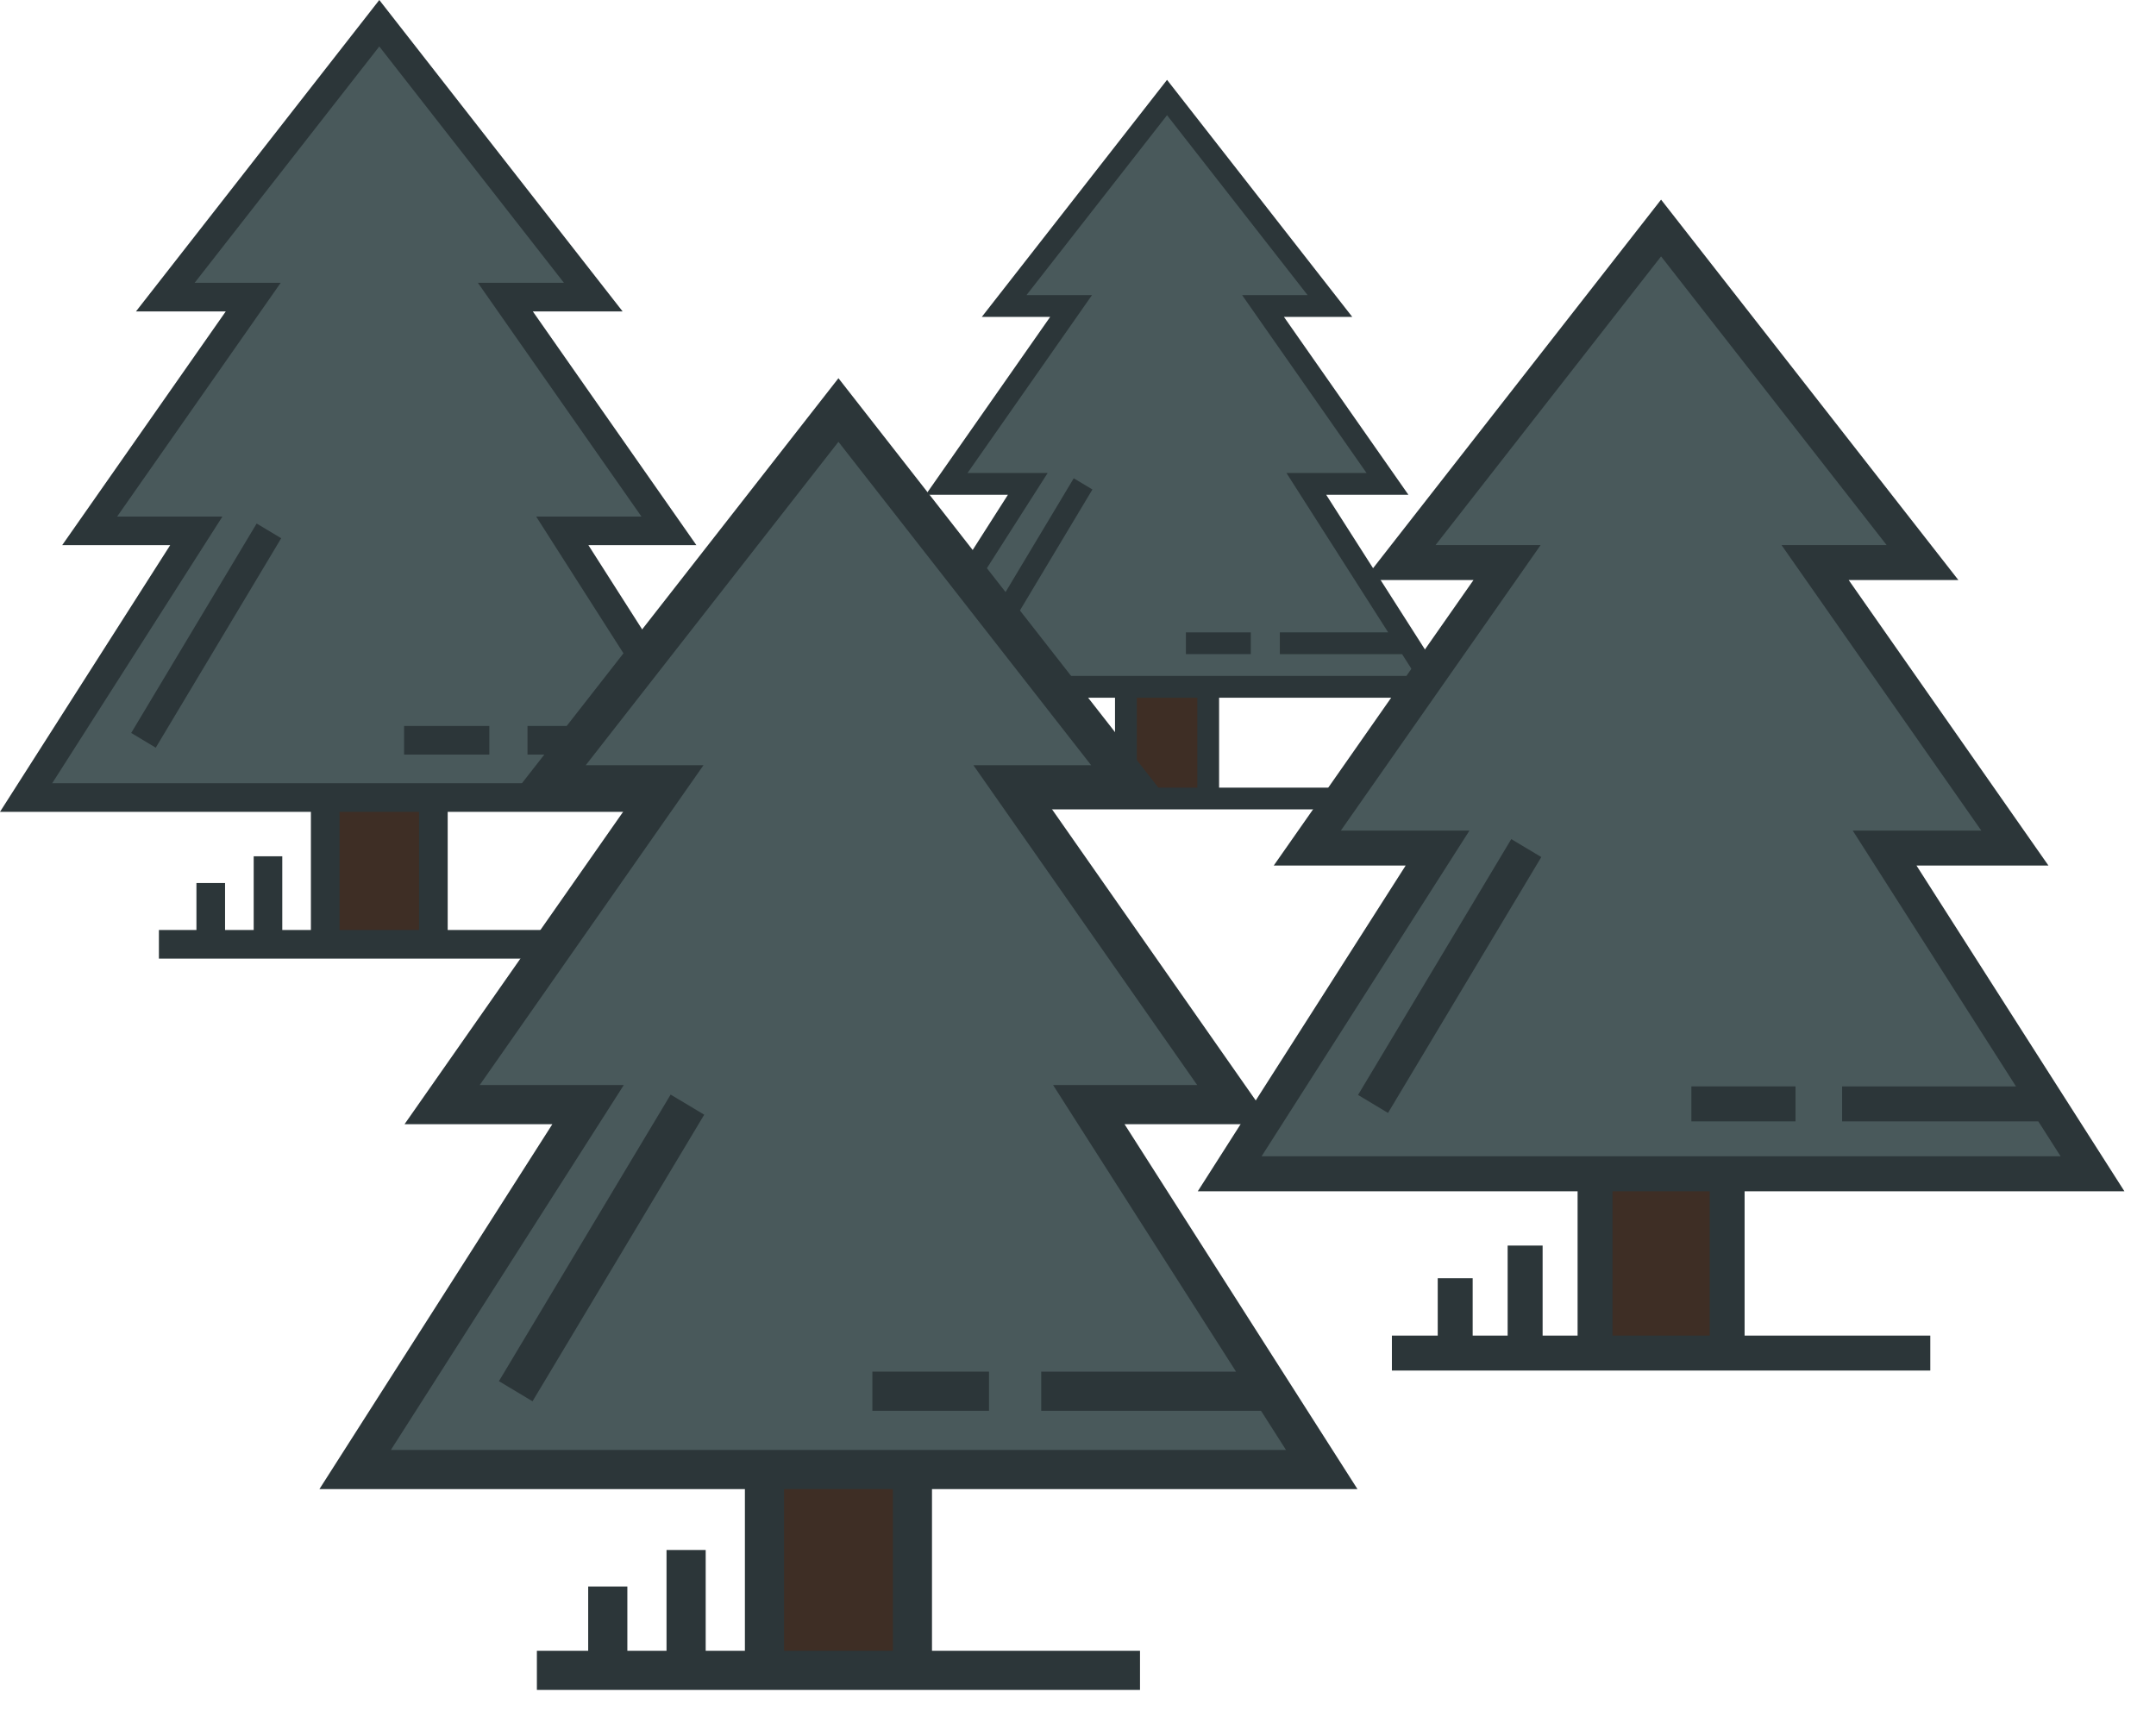
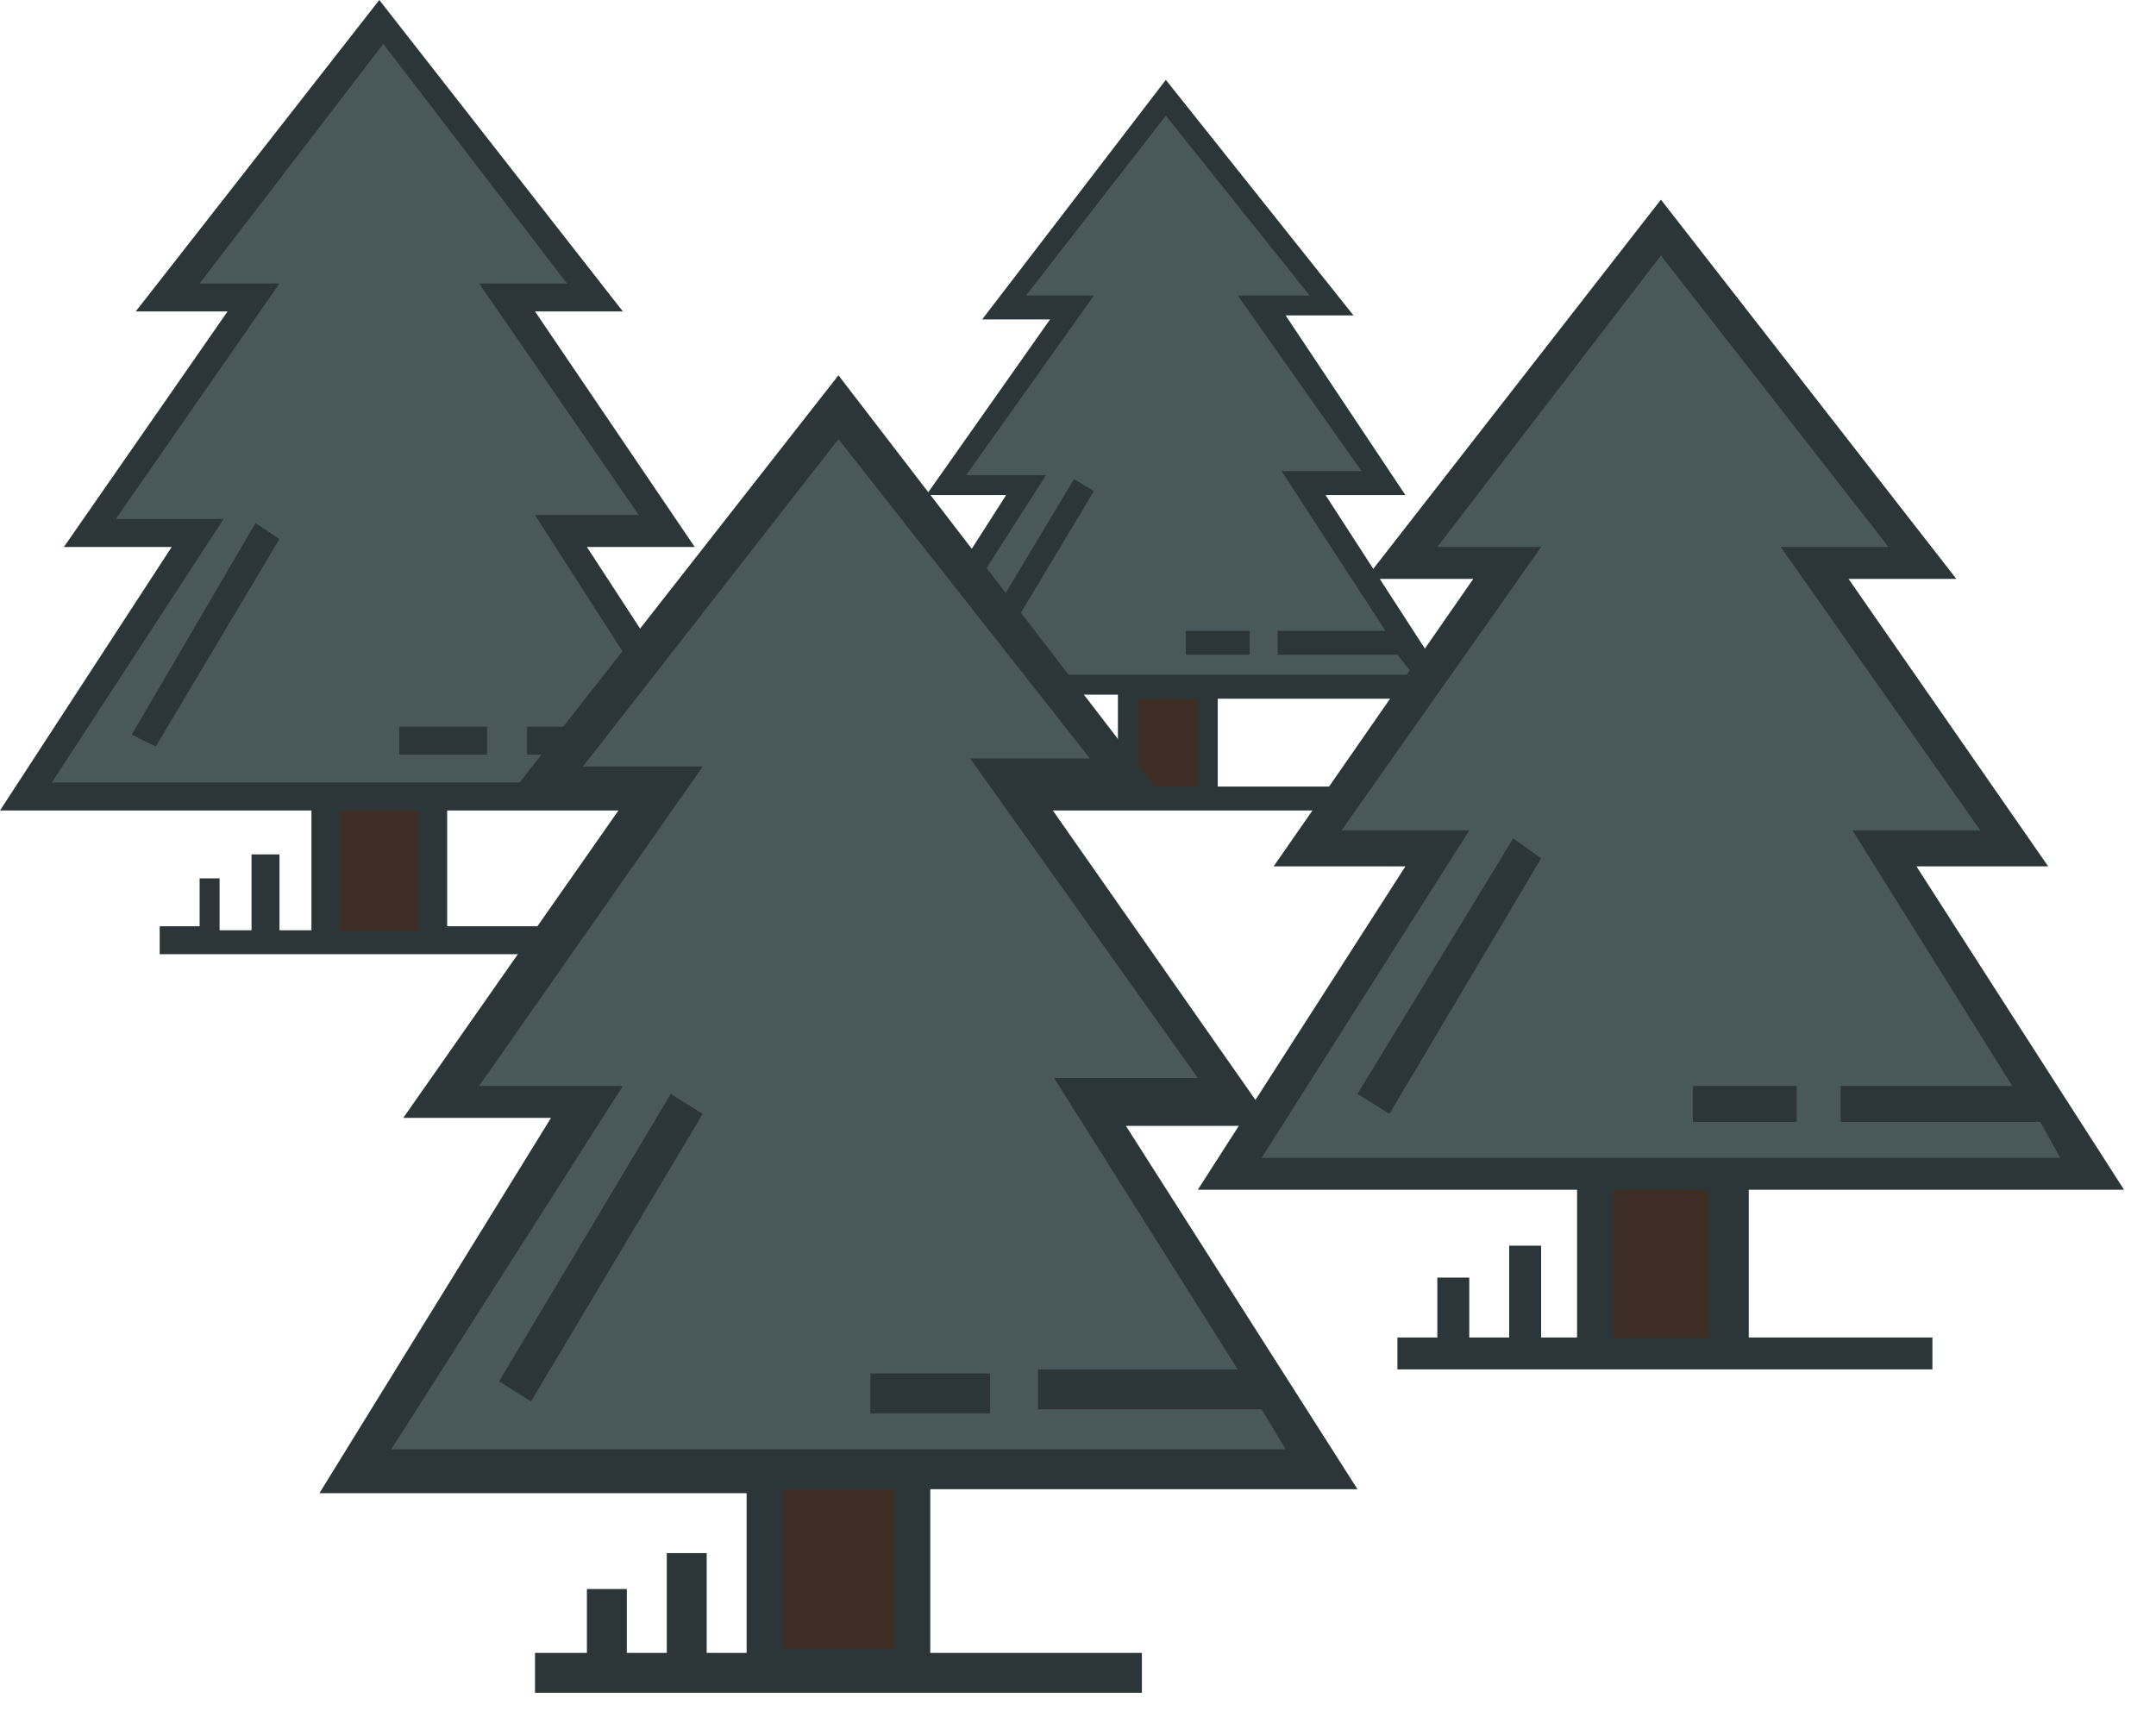
- <svg xmlns="http://www.w3.org/2000/svg" width="54" height="43" viewBox="0 0 54 43" fill="none">
-   <path d="M18.346 19.975L14.083 13.296H16.754L12.658 7.442H14.86L9.5 0.582L4.14 7.442H6.342L2.246 13.296H4.917L0.654 19.975H18.346Z" fill="#49595B" />
-   <path d="M10.854 19.975H8.146V23.651H10.854V19.975Z" fill="#3E2E25" />
-   <path d="M3.286 18.358L3.901 18.727L7.043 13.481L6.428 13.113L3.286 18.358Z" fill="#2C3639" />
-   <path d="M11.213 20.334H19L14.737 13.654H17.442L13.346 7.801H15.595L9.5 0L3.405 7.801H5.654L1.558 13.654H4.263L0 20.334H7.787V23.293H7.07V21.448H6.354V23.293H5.637V22.117H4.92V23.293H3.98V24.01H7.787H11.213H15.02V23.293H11.213V20.334ZM1.308 19.617L5.571 12.938H2.934L7.03 7.084H4.875L9.5 1.164L14.125 7.084H11.97L16.066 12.938H13.429L16.777 18.183H13.212V18.9H17.234L17.692 19.617H11.213H7.787H1.308ZM8.504 23.293V20.334H10.496V23.293H8.504Z" fill="#2C3639" />
-   <path d="M12.256 18.183H10.121V18.9H12.256V18.183Z" fill="#2C3639" />
-   <path d="M35.963 17.203L32.718 12.119H34.751L31.634 7.664H33.31L29.23 2.443L25.151 7.664H26.827L23.709 12.119H25.742L22.498 17.203H35.963Z" fill="#49595B" />
-   <path d="M30.261 17.203H28.2V20.001H30.261V17.203Z" fill="#3E2E25" />
-   <path d="M24.501 15.972L24.969 16.252L27.361 12.26L26.893 11.98L24.501 15.972Z" fill="#2C3639" />
-   <path d="M30.534 17.476H36.461L33.216 12.392H35.275L32.158 7.937H33.869L29.23 2L24.591 7.937H26.303L23.186 12.392H25.245L22 17.476H27.927V19.728H27.381V18.323H26.836V19.728H26.29V18.833H25.744V19.728H25.029V20.273H27.927H30.534H33.431V19.728H30.534V17.476ZM22.995 16.93L26.24 11.847H24.233L27.351 7.391H25.71L29.23 2.886L32.75 7.391H31.11L34.227 11.847H32.221L34.769 15.839H32.055V16.384H35.117L35.465 16.93H30.534H27.927H22.995ZM28.473 19.728V17.476H29.988V19.728H28.473Z" fill="#2C3639" />
-   <path d="M31.328 15.839H29.703V16.384H31.328V15.839Z" fill="#2C3639" />
-   <path d="M52.41 29.4L47.202 21.241H50.465L45.462 14.091H48.152L41.604 5.711L35.057 14.091H37.747L32.744 21.241H36.006L30.799 29.4H52.41Z" fill="#49595B" />
-   <path d="M43.258 29.4H39.95V33.89H43.258V29.4Z" fill="#3E2E25" />
-   <path d="M34.014 27.425L34.765 27.875L38.604 21.467L37.852 21.017L34.014 27.425Z" fill="#2C3639" />
-   <path d="M43.696 29.838H53.209L48.001 21.679H51.306L46.303 14.528H49.05L41.604 5L34.159 14.528H36.906L31.903 21.679H35.207L30 29.838H39.513V33.452H38.637V31.198H37.761V33.452H36.885V32.016H36.01V33.452H34.862V34.328H39.513H43.696H48.347V33.452H43.696V29.838ZM31.598 28.962L36.805 20.803H33.584L38.587 13.653H35.955L41.604 6.422L47.254 13.653H44.621L49.624 20.803H46.404L50.493 27.211H46.138V28.087H51.052L51.611 28.962H43.696H39.513H31.598ZM40.388 33.452V29.838H42.821V33.452H40.388Z" fill="#2C3639" />
-   <path d="M44.971 27.211H42.363V28.087H44.971V27.211Z" fill="#2C3639" />
-   <path d="M33.105 36.807L27.271 27.667H30.926L25.322 19.657H28.335L21 10.269L13.665 19.657H16.678L11.074 27.667H14.729L8.895 36.807H33.105Z" fill="#49595B" />
-   <path d="M22.853 36.807H19.147V41.838H22.853V36.807Z" fill="#3E2E25" />
-   <path d="M12.496 34.594L13.338 35.098L17.638 27.92L16.797 27.416L12.496 34.594Z" fill="#2C3639" />
-   <path d="M23.343 37.298H34L28.166 28.158H31.868L26.263 20.147H29.341L21 9.473L12.659 20.147H15.737L10.132 28.158H13.834L8 37.298H18.657V41.347H17.675V38.822H16.694V41.347H15.713V39.737H14.732V41.347H13.447V42.328H18.657H23.343H28.553V41.347H23.343V37.298ZM9.79 36.317L15.624 27.177H12.015L17.62 19.166H14.671L21 11.066L27.329 19.166H24.38L29.985 27.177H26.376L30.958 34.355H26.079V35.336H31.584L32.21 36.317H23.343H18.657H9.79ZM19.637 41.347V37.298H22.363V41.347H19.637Z" fill="#2C3639" />
-   <path d="M24.771 34.355H21.85V35.336H24.771V34.355Z" fill="#2C3639" />
+ <svg xmlns="http://www.w3.org/2000/svg" width="54" height="43" fill="none">
+   <path d="m18.3 20-4.2-6.7h2.7l-4.1-5.9h2.2L9.5.6 4.1 7.4h2.2l-4 5.9h2.6L.7 20h17.6Z" fill="#49595B" />
+   <path d="M10.9 20H8v3.7H11V20Z" fill="#3E2E25" />
+   <path d="m3.3 18.4.6.3L7 13.5l-.6-.4-3.1 5.3Z" fill="#2C3639" />
+   <path d="M11.2 20.3H19l-4.3-6.6h2.7l-4-5.9h2.2L9.5 0 3.4 7.8h2.3l-4.1 5.9h2.7L0 20.3h7.8v3H7v-1.9h-.7v1.9h-.8V22H5v1.2H4v.7H15v-.7h-3.8v-3Zm-9.9-.7L5.6 13H2.9L7 7.1H5l4.6-6 4.6 6H12l4 5.8h-2.6l3.4 5.3h-3.6v.7h4l.5.7H1.3Zm7.2 3.7v-3h2v3h-2Z" fill="#2C3639" />
+   <path d="M12.3 18.2H10v.7h2.2v-.7Z" fill="#2C3639" />
+   <path d="m36 17.2-3.3-5h2l-3-4.5h1.6l-4-5.3-4.1 5.3h1.6l-3 4.4h2l-3.3 5.1H36Z" fill="#49595B" />
+   <path d="M30.3 17.2h-2.1V20h2v-2.8Z" fill="#3E2E25" />
+   <path d="m24.5 16 .5.3 2.4-4-.5-.3-2.4 4Z" fill="#2C3639" />
+   <path d="M30.5 17.5h6l-3.3-5.1h2l-3-4.5h1.7L29.2 2l-4.6 6h1.7l-3.1 4.4h2l-3.2 5h6v2.3h-.6v-1.4h-.6v1.4h-.5v-.9h-.6v1H25v.5h8.5v-.6h-3v-2.2Zm-7.5-.6 3.2-5h-2l3.2-4.5h-1.7l3.5-4.5 3.6 4.5H31l3.1 4.4h-2l2.6 4H32v.6h3l.4.5H23Zm5.5 2.8v-2.2H30v2.2h-1.5Z" fill="#2C3639" />
+   <path d="M31.3 15.8h-1.6v.6h1.6v-.6Z" fill="#2C3639" />
+   <path d="m52.4 29.4-5.2-8.2h3.3l-5-7.1h2.7l-6.6-8.4-6.5 8.4h2.6l-5 7.1H36l-5.2 8.2h21.6Z" fill="#49595B" />
+   <path d="M43.3 29.4H40v4.5h3.3v-4.5Z" fill="#3E2E25" />
+   <path d="m34 27.4.8.5 3.8-6.4-.7-.5-3.9 6.4Z" fill="#2C3639" />
+   <path d="M43.7 29.8h9.5L48 21.7h3.3l-5-7.2H49L41.6 5l-7.4 9.5h2.7l-5 7.2h3.3L30 29.8h9.5v3.7h-.9v-2.3h-.8v2.3h-1V32H36v1.5H35v.8h13.4v-.8h-4.6v-3.7ZM31.6 29l5.2-8.2h-3.2l5-7.1H36l5.6-7.3 5.7 7.3h-2.7l5 7.1h-3.2l4 6.4h-4.3v.9h5l.5.9h-20Zm8.8 4.5v-3.7h2.4v3.7h-2.4Z" fill="#2C3639" />
+   <path d="M45 27.2h-2.6v.9H45v-.9Z" fill="#2C3639" />
+   <path d="m33.1 36.8-5.8-9.1h3.6l-5.6-8h3L21 10.3l-7.3 9.4h3l-5.6 8h3.6L9 36.8H33Z" fill="#49595B" />
+   <path d="M22.9 36.8H19v5H23v-5Z" fill="#3E2E25" />
+   <path d="m12.5 34.6.8.5 4.3-7.2-.8-.5-4.3 7.2Z" fill="#2C3639" />
+   <path d="M23.3 37.3H34l-5.8-9.1h3.7l-5.6-8h3L21 9.4 12.7 20h3l-5.6 8h3.7L8 37.4h10.7v4h-1v-2.5h-1v2.5h-1v-1.6h-1v1.6h-1.3v1h15.2v-1h-5.3v-4Zm-13.5-1 5.8-9.1H12l5.6-8h-3L21 11l6.3 8h-3l5.7 8h-3.6l4.6 7.3h-5v1h5.6l.6 1H9.7Zm9.8 5v-4h2.8v4h-2.8Z" fill="#2C3639" />
+   <path d="M24.8 34.4h-3v1h3v-1Z" fill="#2C3639" />
</svg>
